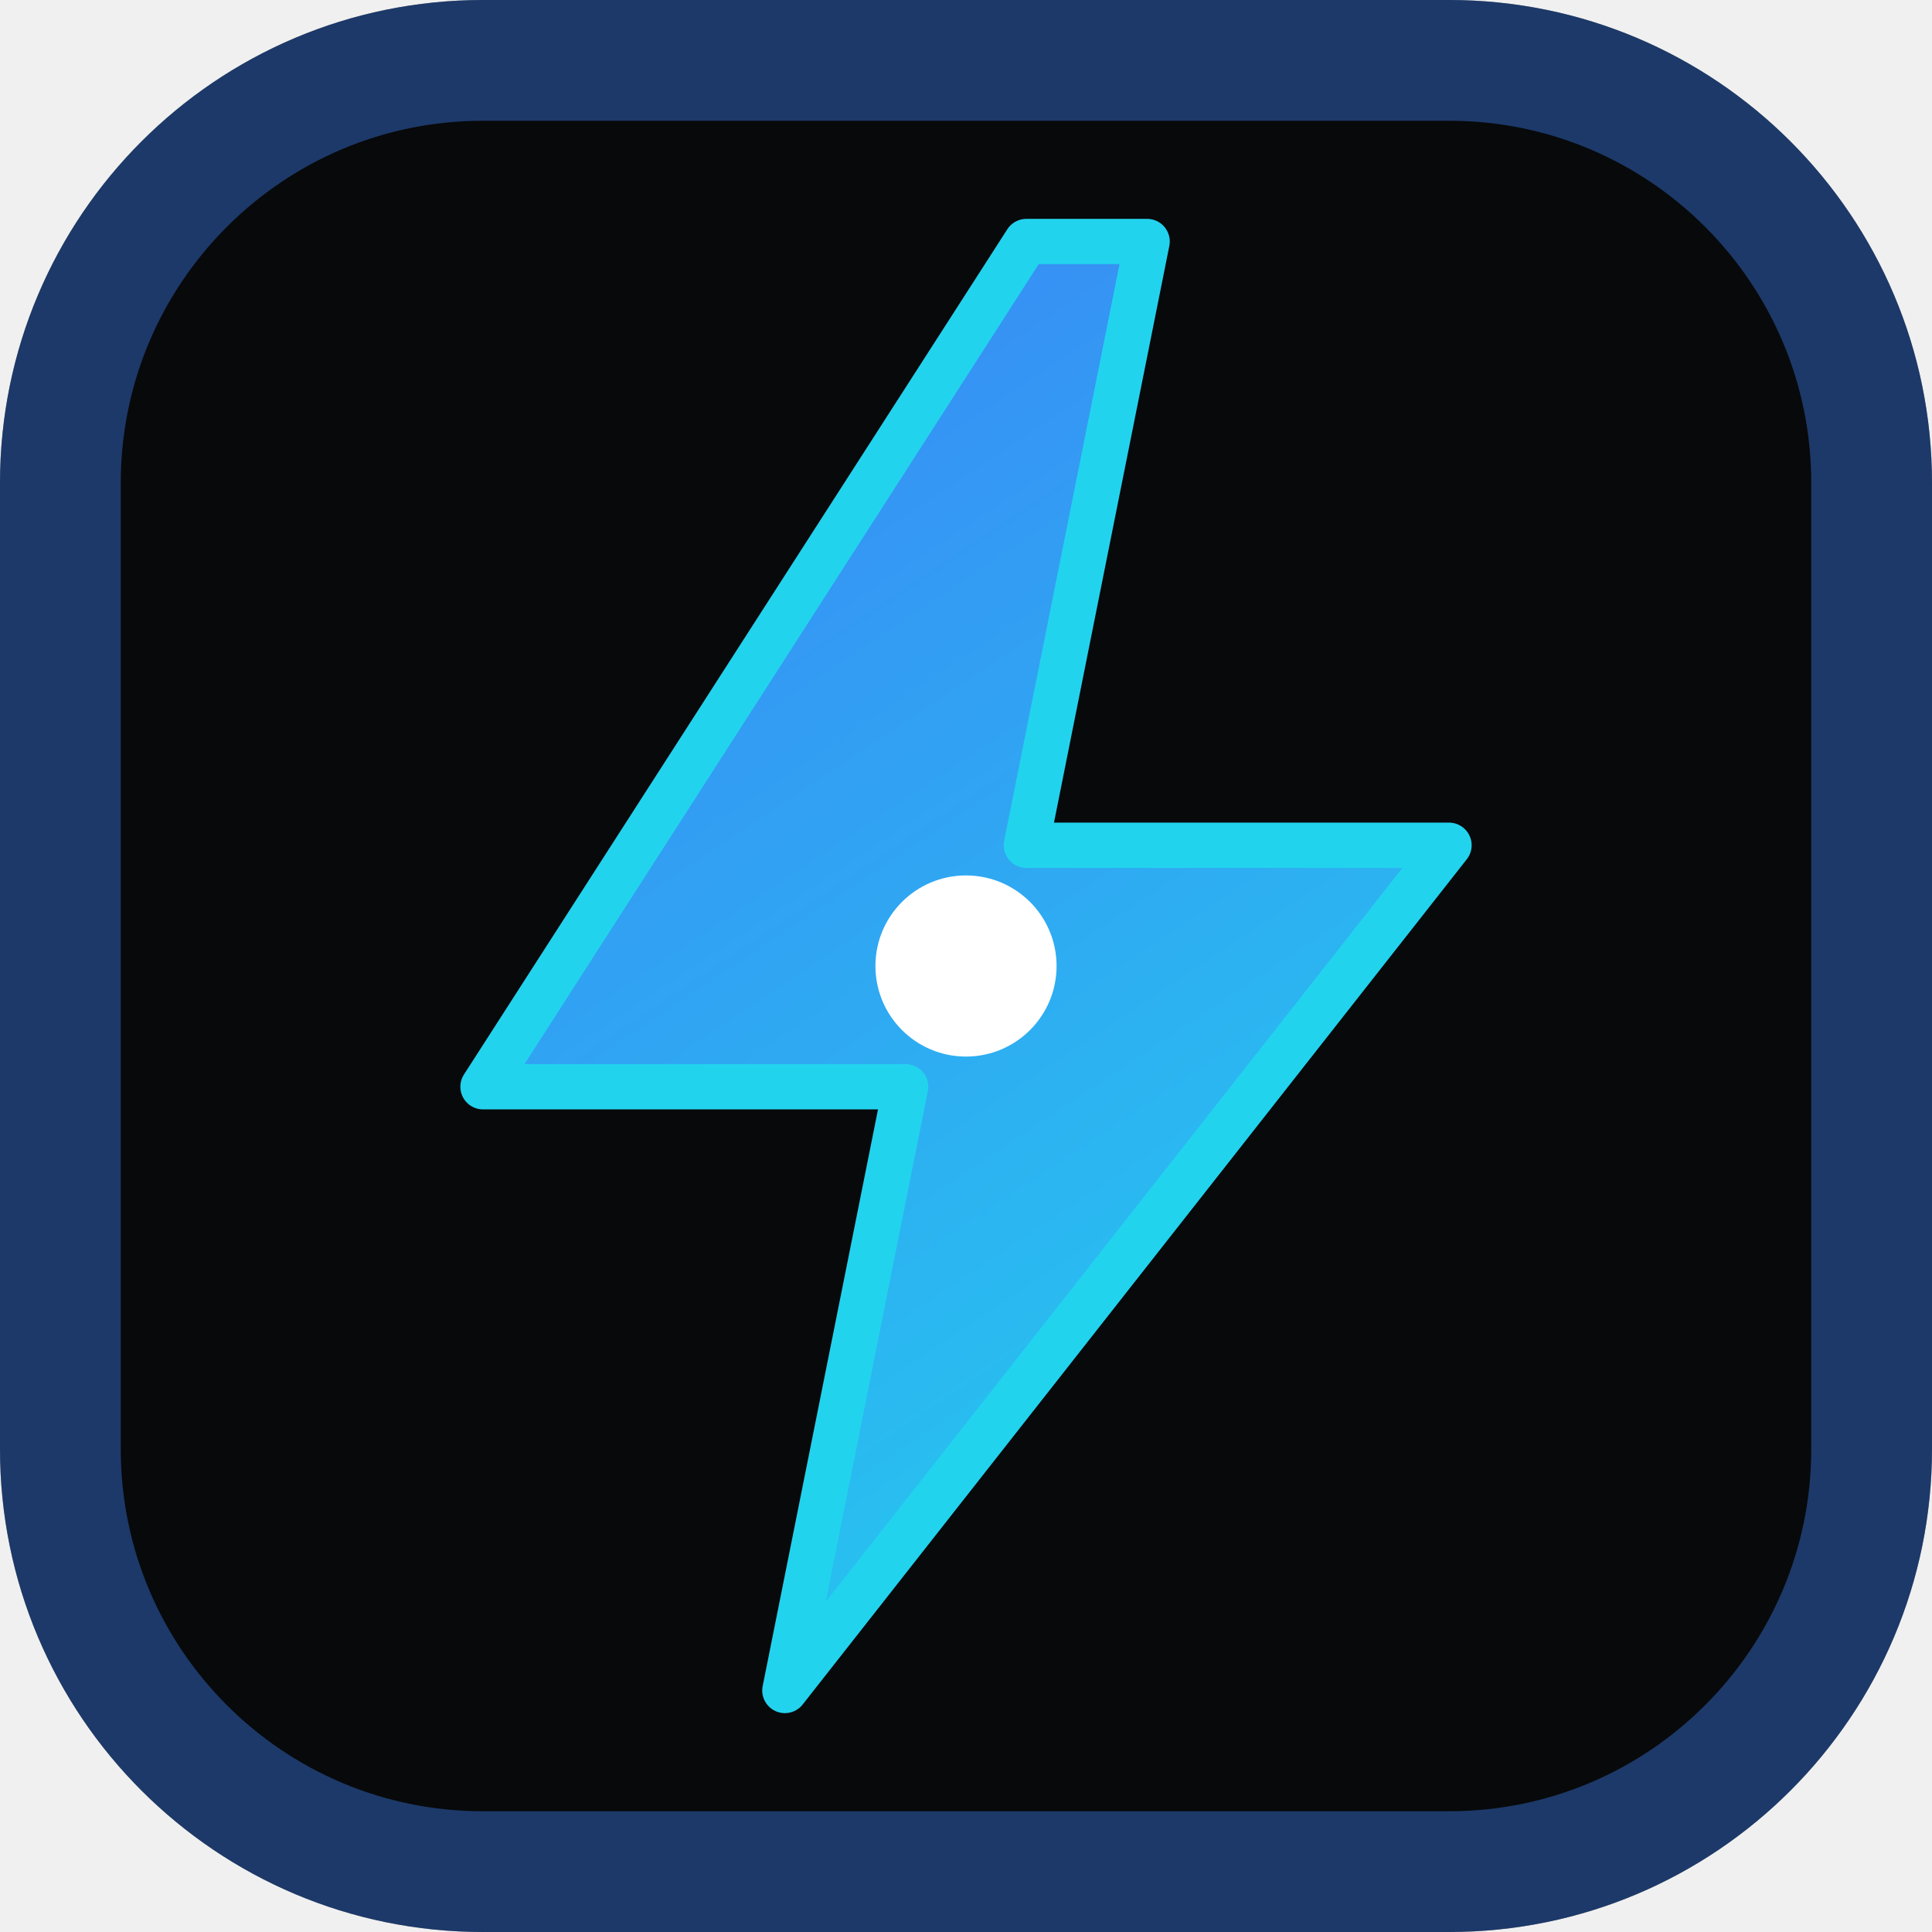
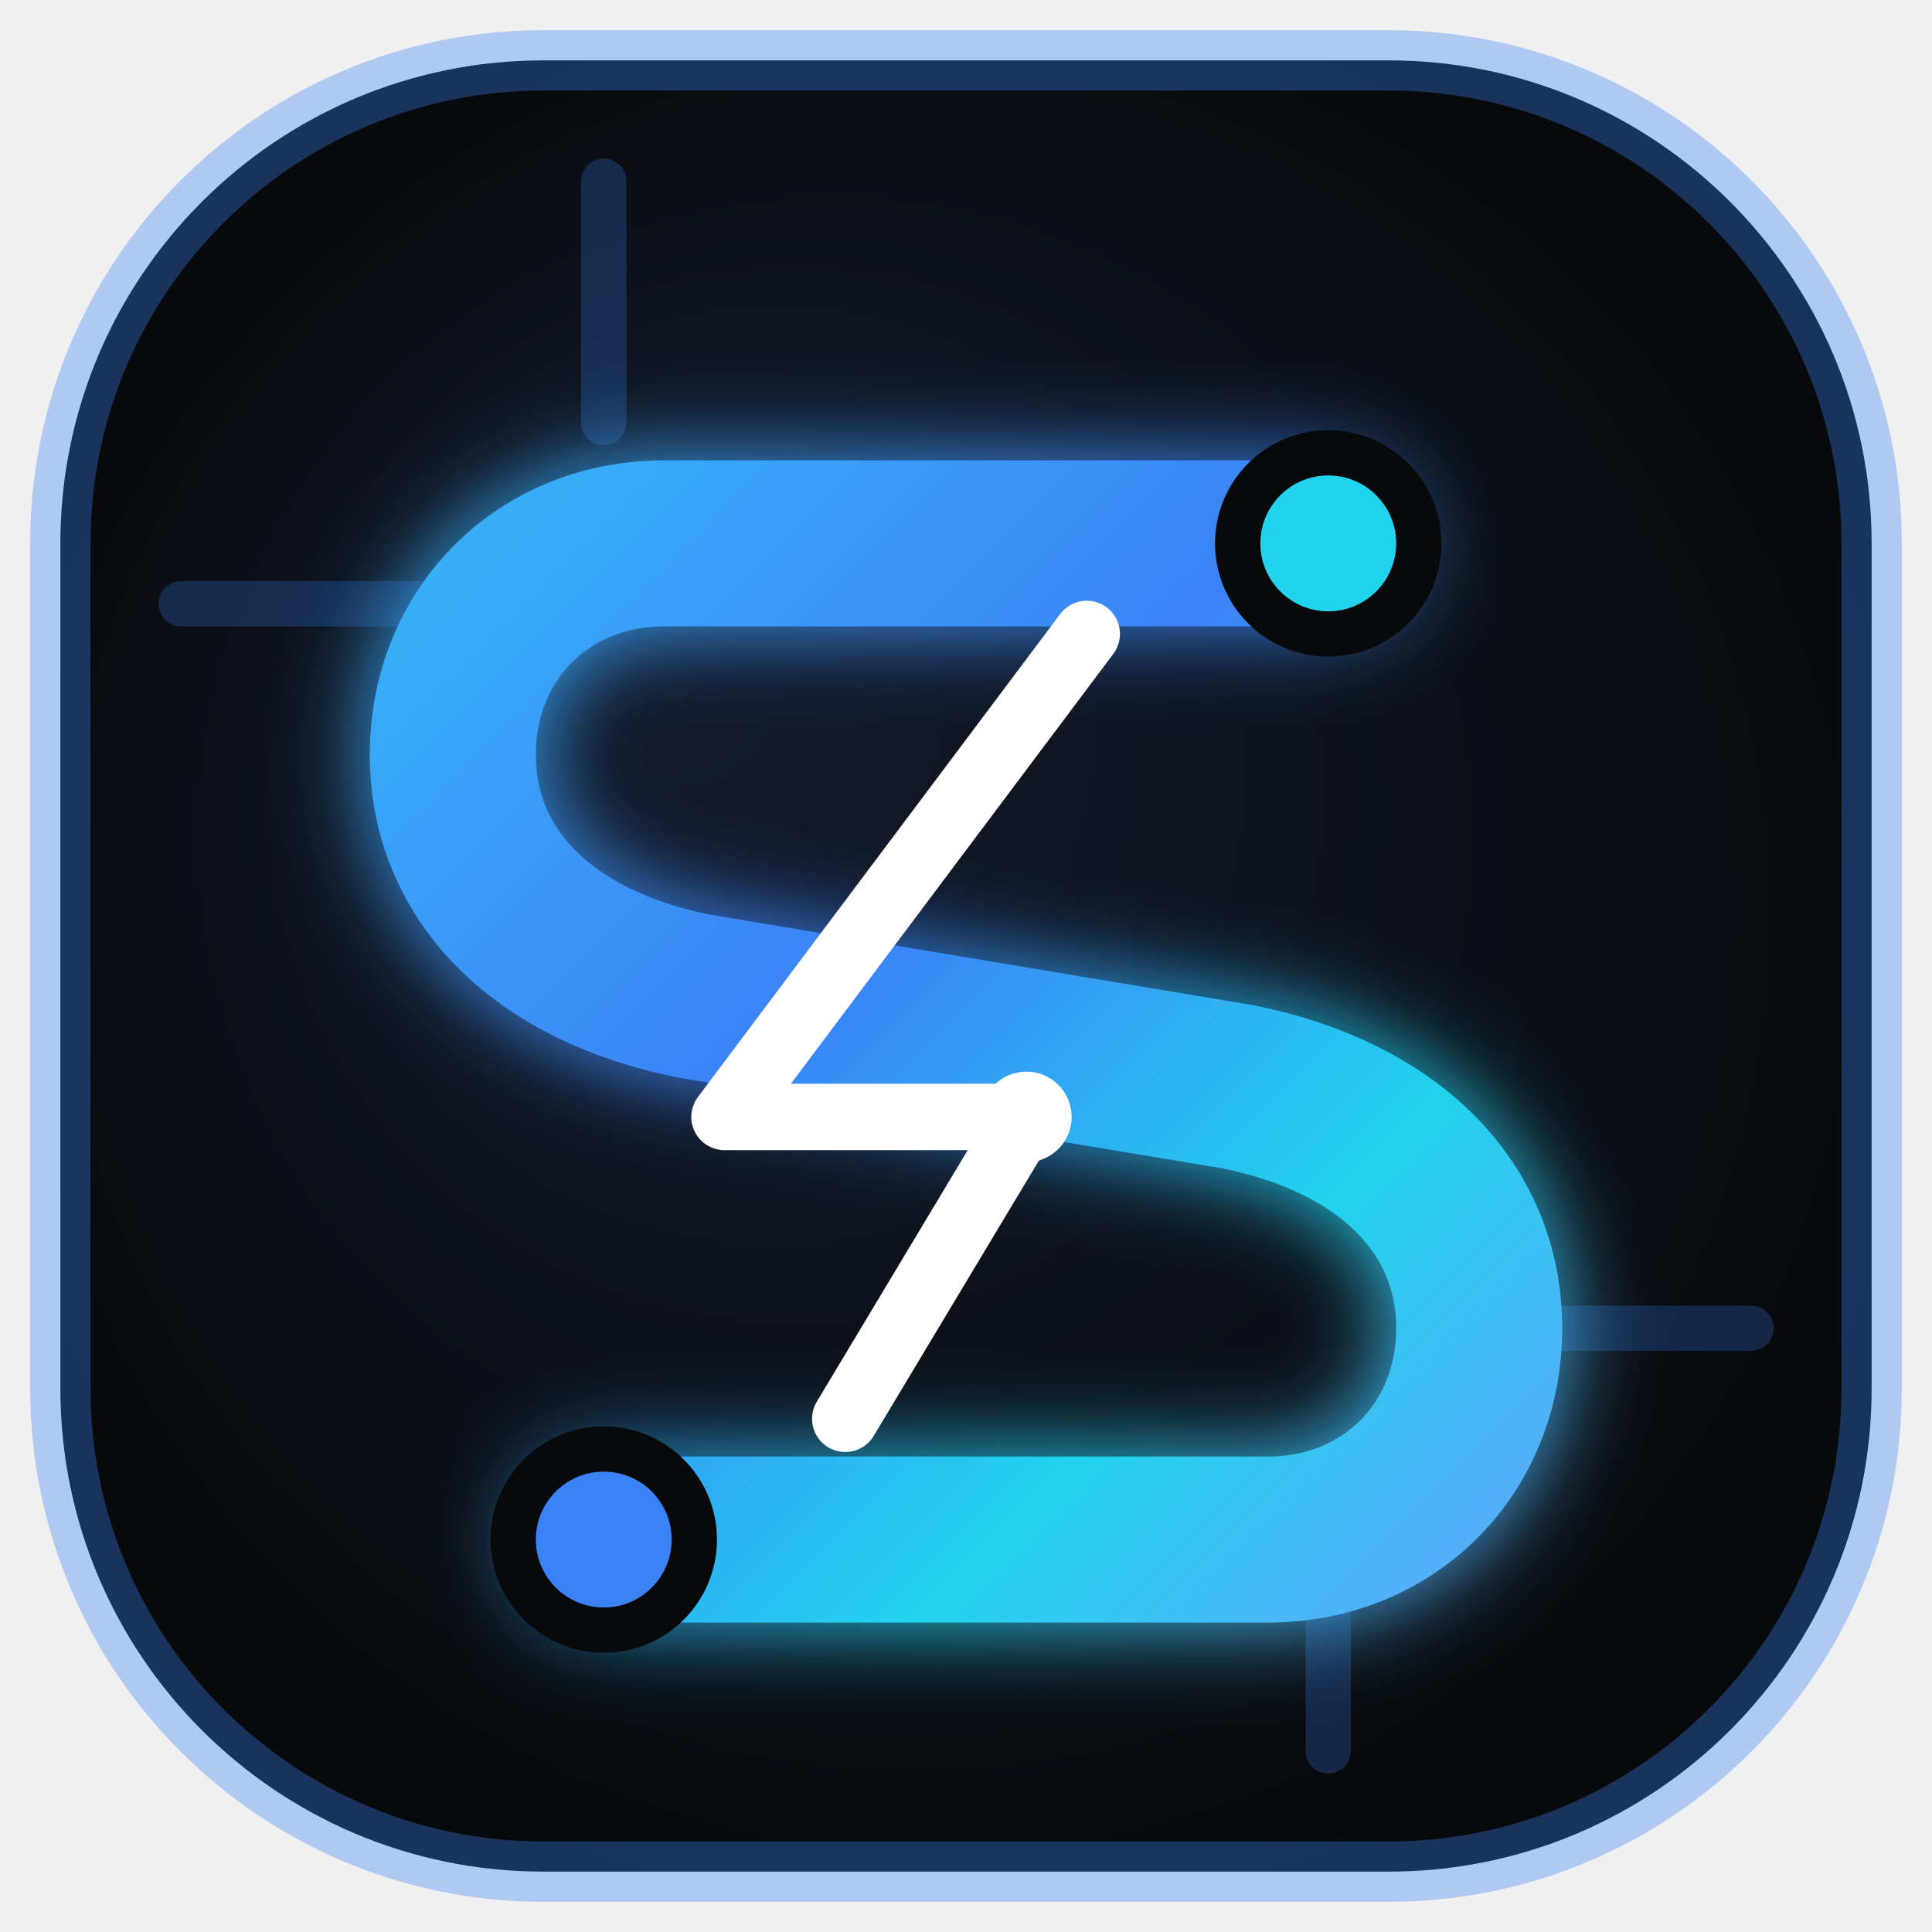
- <svg xmlns="http://www.w3.org/2000/svg" viewBox="0 0 32 32" fill="none">
-   <rect width="32" height="32" rx="8" fill="#08090B" />
-   <rect x="1" y="1" width="30" height="30" rx="7" stroke="#3B82F6" stroke-opacity="0.4" stroke-width="2" />
-   <path d="M17 4L8 18H15L13 28L24 14H17L19 4Z" fill="url(#boltGrad)" stroke="#22D3EE" stroke-width="0.75" stroke-linejoin="round" />
-   <circle cx="16" cy="16" r="1.5" fill="#FFFFFF" />
+ <svg xmlns="http://www.w3.org/2000/svg" viewBox="0 0 64 64" fill="none">
  <defs>
-     <linearGradient id="boltGrad" x1="8" y1="4" x2="24" y2="28" gradientUnits="userSpaceOnUse">
-       <stop stop-color="#3B82F6" />
-       <stop offset="1" stop-color="#22D3EE" />
+     <radialGradient id="bgGrad" cx="50%" cy="50%" r="55%" fx="30%" fy="30%">
+       <stop offset="0%" stop-color="#141B2D" />
+       <stop offset="100%" stop-color="#08090B" />
+     </radialGradient>
+     <linearGradient id="sandipanElectric" x1="12" y1="12" x2="52" y2="52" gradientUnits="userSpaceOnUse">
+       <stop offset="0%" stop-color="#38BDF8" />
+       <stop offset="45%" stop-color="#3B82F6" />
+       <stop offset="75%" stop-color="#22D3EE" />
+       <stop offset="100%" stop-color="#60A5FA" />
    </linearGradient>
+     <filter id="electricGlow" x="-20%" y="-20%" width="140%" height="140%">
+       <feGaussianBlur stdDeviation="1.5" result="blur" />
+       <feMerge>
+         <feMergeNode in="blur" />
+         <feMergeNode in="SourceGraphic" />
+       </feMerge>
+     </filter>
  </defs>
+   <rect x="2" y="2" width="60" height="60" rx="16" fill="url(#bgGrad)" stroke="#3B82F6" stroke-opacity="0.35" stroke-width="2" />
+   <path d="M 6 20 H 14 M 50 44 H 58 M 20 6 V 14 M 44 50 V 58" stroke="#3B82F6" stroke-opacity="0.25" stroke-width="1.5" stroke-linecap="round" />
+   <path d="M 44 18 H 22 C 18 18 15 21 15 25 C 15 29 18 32 23 33 L 41 36 C 46 37 49 40 49 44 C 49 48 46 51 42 51 H 20" stroke="url(#sandipanElectric)" stroke-width="5.5" stroke-linecap="round" stroke-linejoin="round" filter="url(#electricGlow)" />
+   <path d="M 36 21 L 24 37 H 34 L 28 47" stroke="#FFFFFF" stroke-width="2.2" stroke-linecap="round" stroke-linejoin="round" />
+   <circle cx="44" cy="18" r="3" fill="#22D3EE" stroke="#08090B" stroke-width="1.5" />
+   <circle cx="20" cy="51" r="3" fill="#3B82F6" stroke="#08090B" stroke-width="1.5" />
+   <circle cx="34" cy="37" r="1.5" fill="#FFFFFF" />
</svg>
